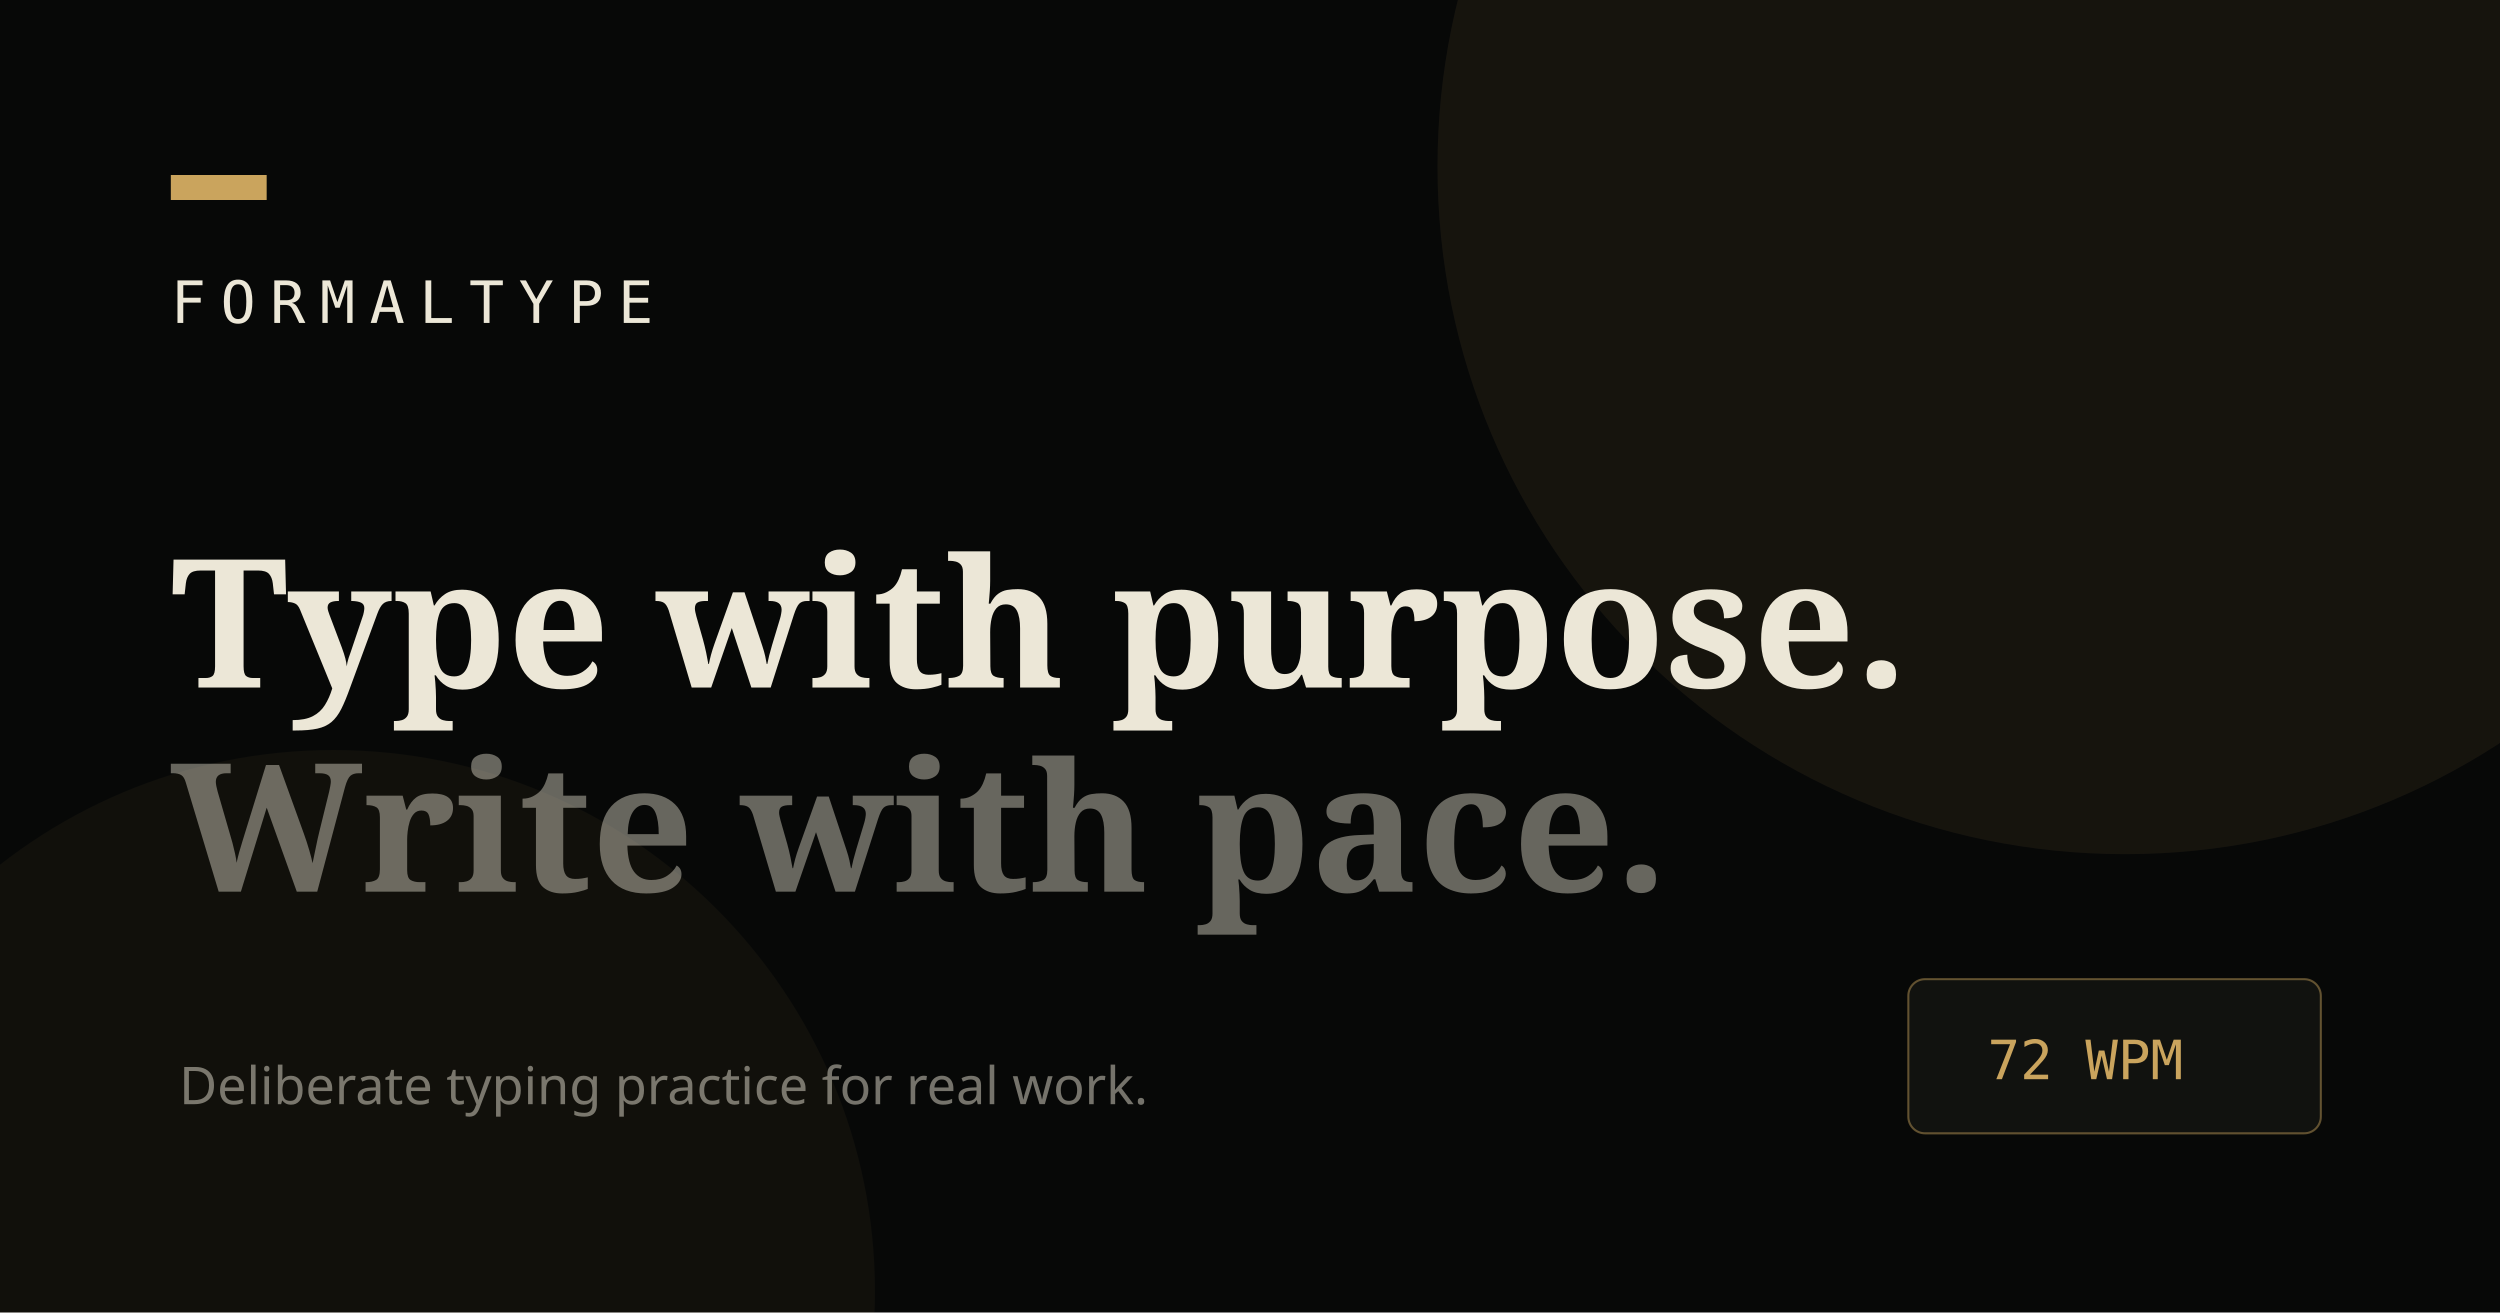
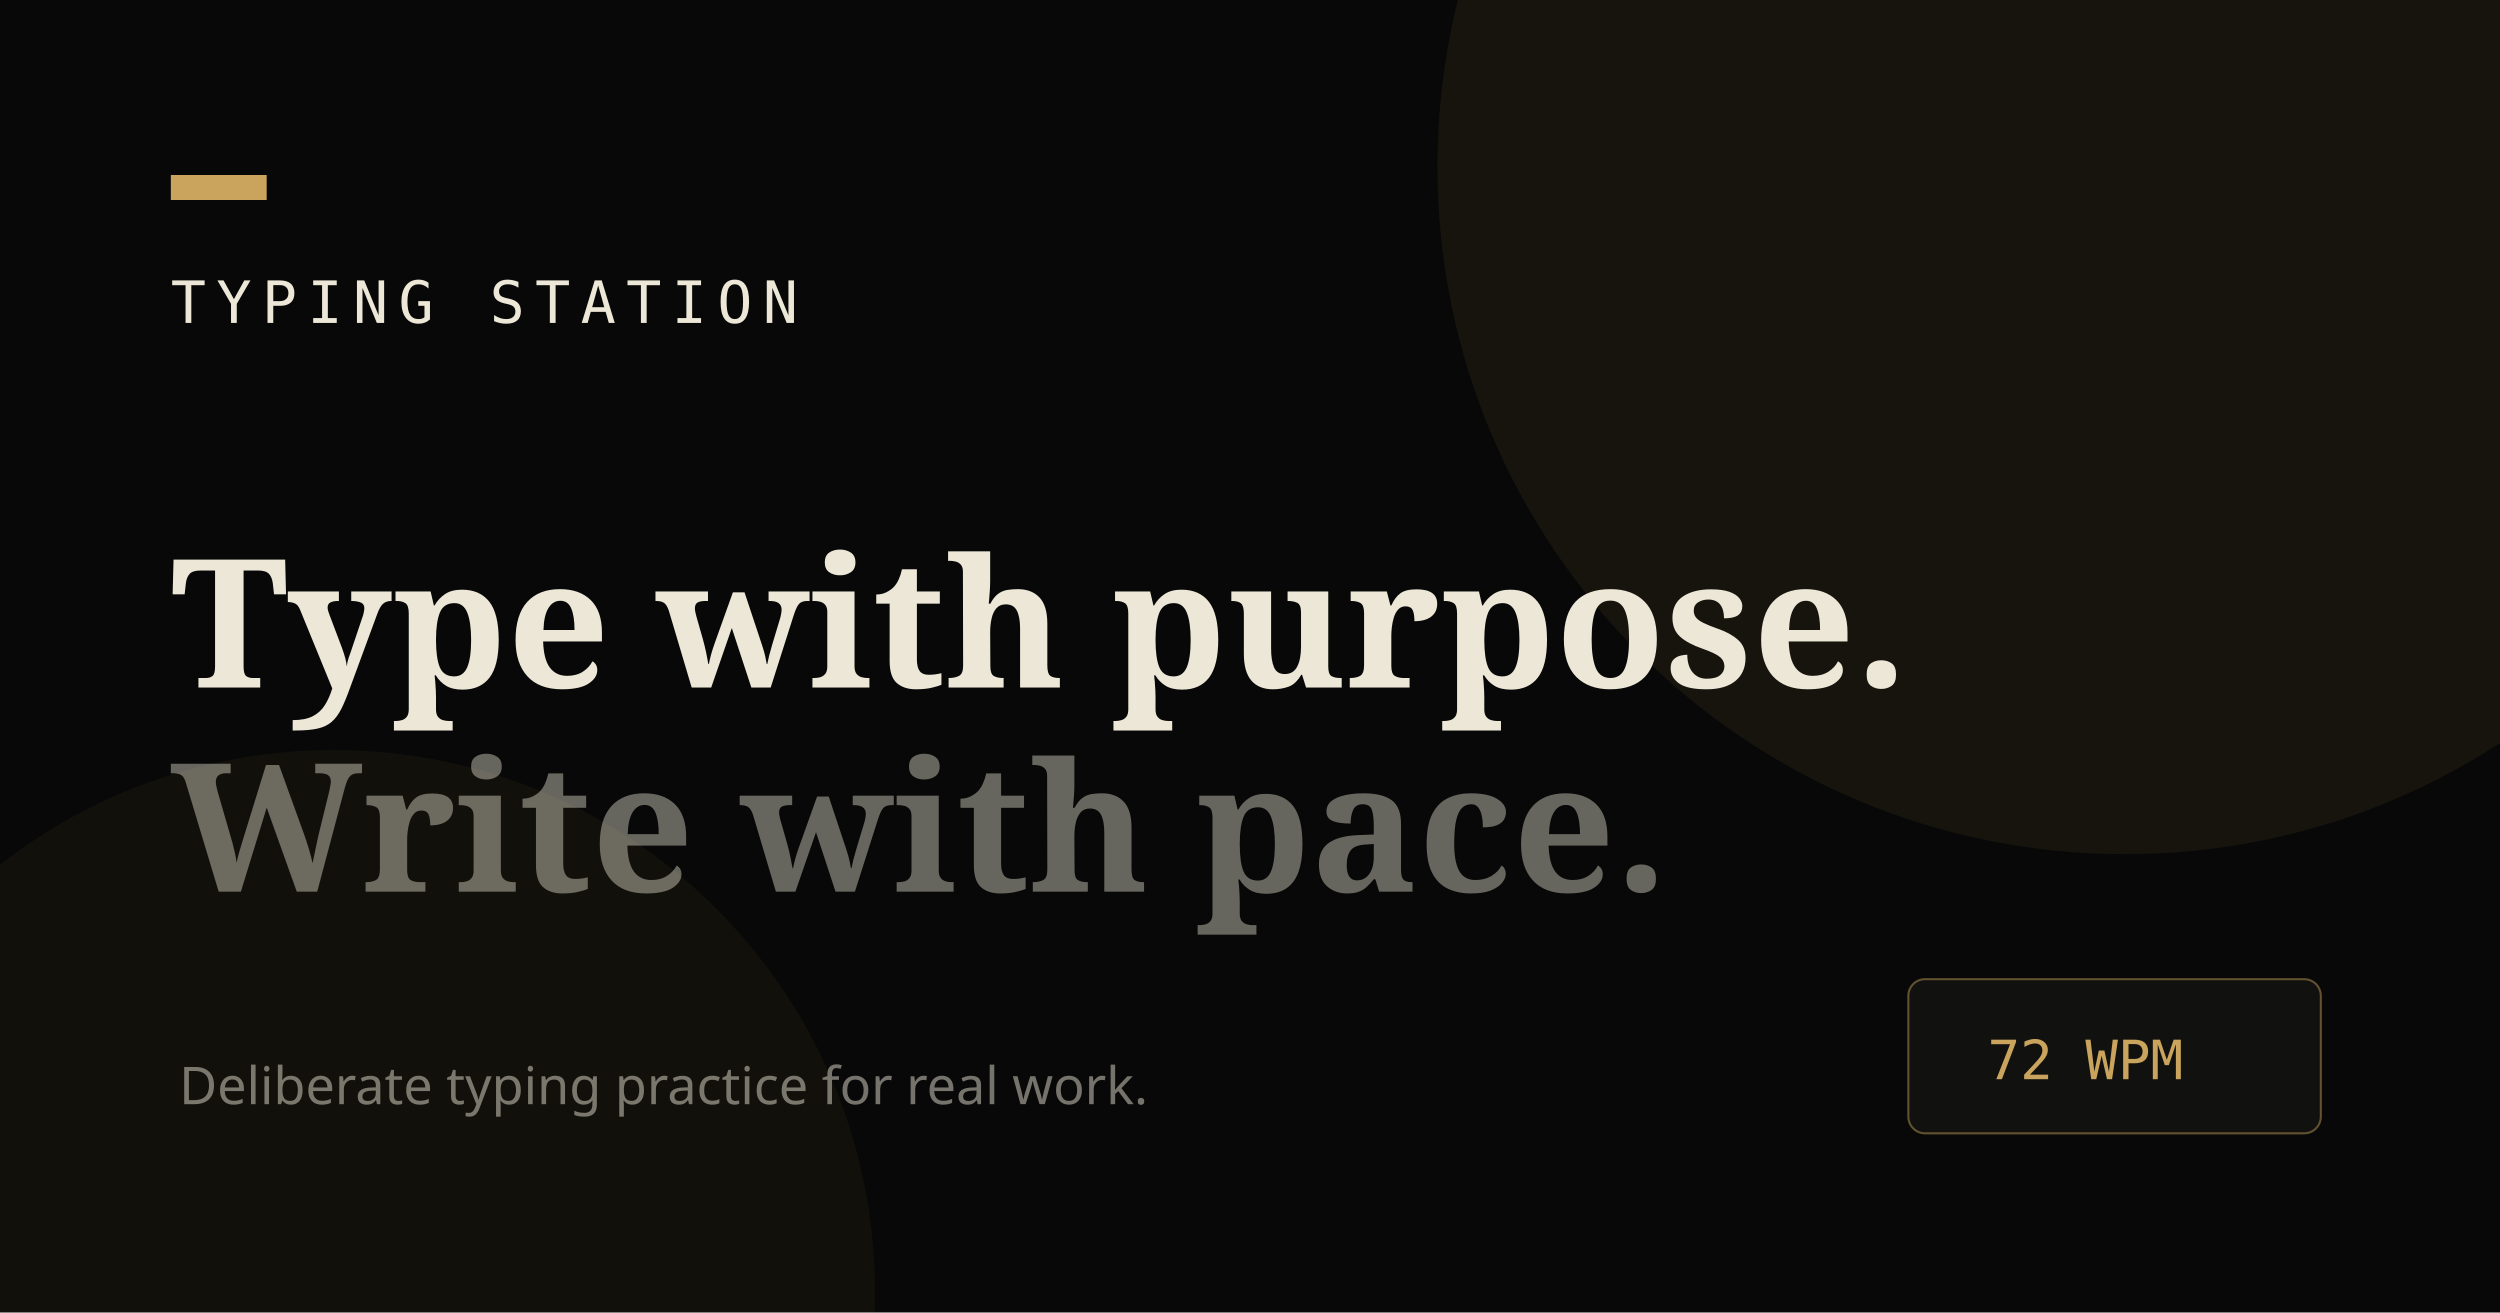
<svg xmlns="http://www.w3.org/2000/svg" width="1200" height="630" viewBox="0 0 1200 630">
  <rect width="1200" height="630" fill="#070807" />
  <circle cx="1020" cy="80" r="330" fill="#caa45d" opacity=".08" />
  <circle cx="160" cy="620" r="260" fill="#caa45d" opacity=".05" />
  <path d="M82 84h46v12H82z" fill="#caa45d" />
-   <text x="82" y="155" fill="#ece7d7" font-family="monospace" font-size="28" letter-spacing="7">FORMALTYPE</text>
+   <text x="82" y="155" fill="#ece7d7" font-family="monospace" font-size="28" letter-spacing="5">TYPING STATION</text>
  <text x="82" y="330" fill="#ece7d7" font-family="Georgia,serif" font-size="86" font-weight="600">Type with purpose.</text>
  <text x="82" y="428" fill="#ece7d7" opacity=".42" font-family="Georgia,serif" font-size="86" font-weight="600">Write with pace.</text>
  <text x="86" y="530" fill="#ece7d7" opacity=".48" font-family="sans-serif" font-size="25">Deliberate typing practice for real work.</text>
  <rect x="916" y="470" width="198" height="74" rx="8" fill="#11120f" stroke="#caa45d" stroke-opacity=".45" />
  <text x="954" y="518" fill="#caa45d" font-family="monospace" font-size="26">72 WPM</text>
</svg>
